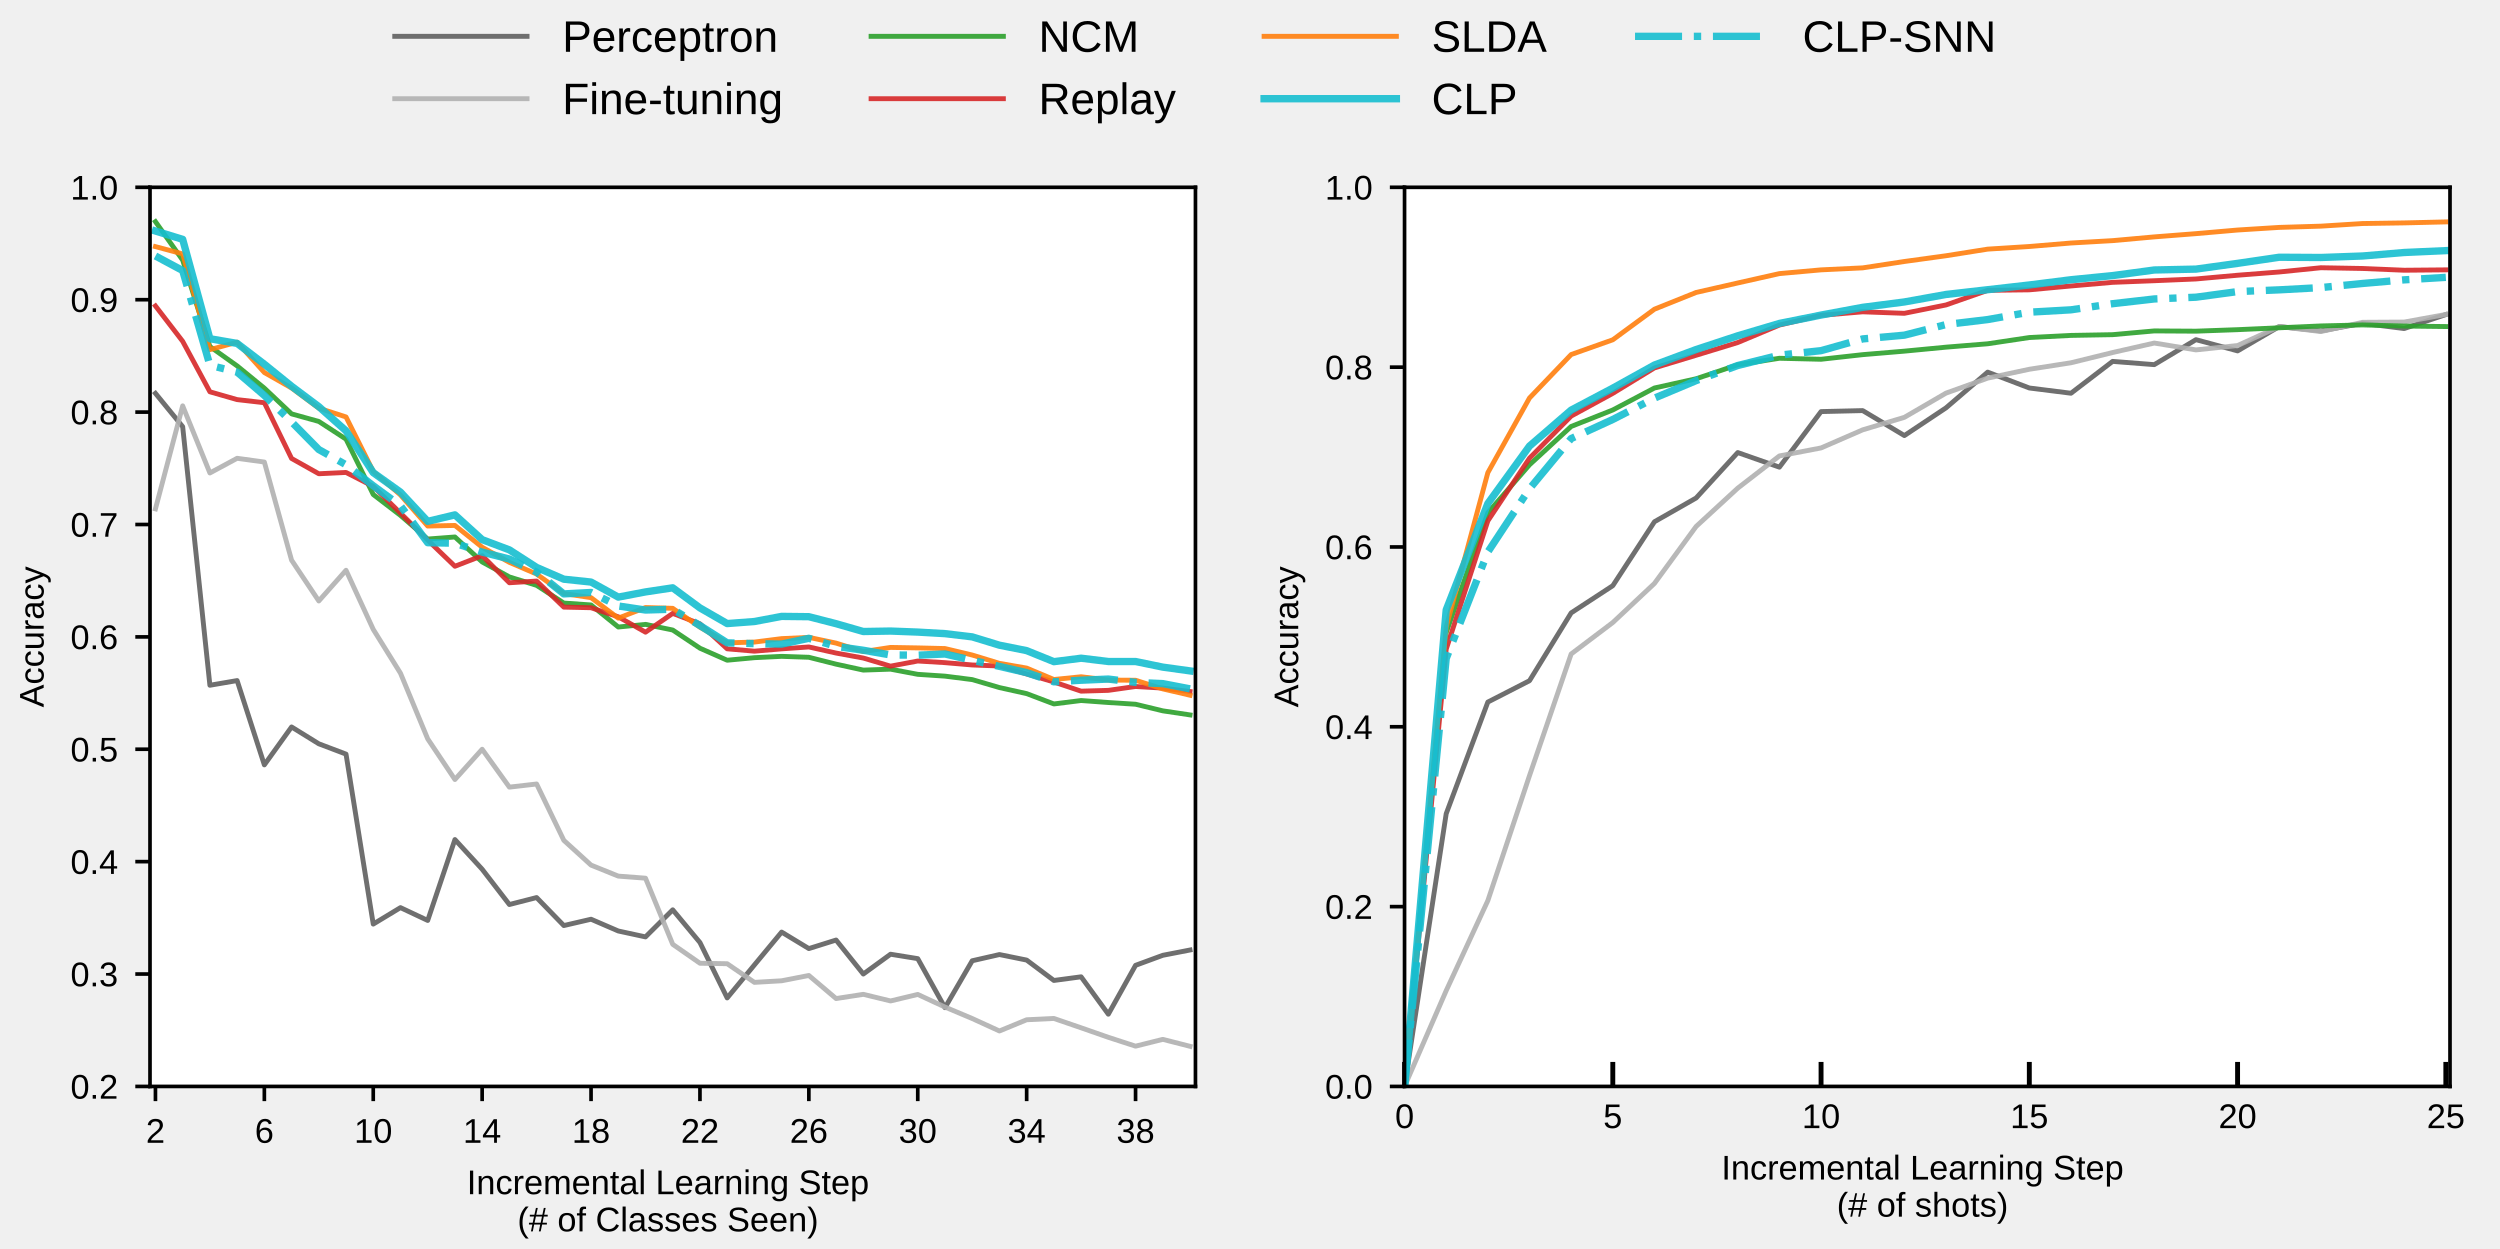
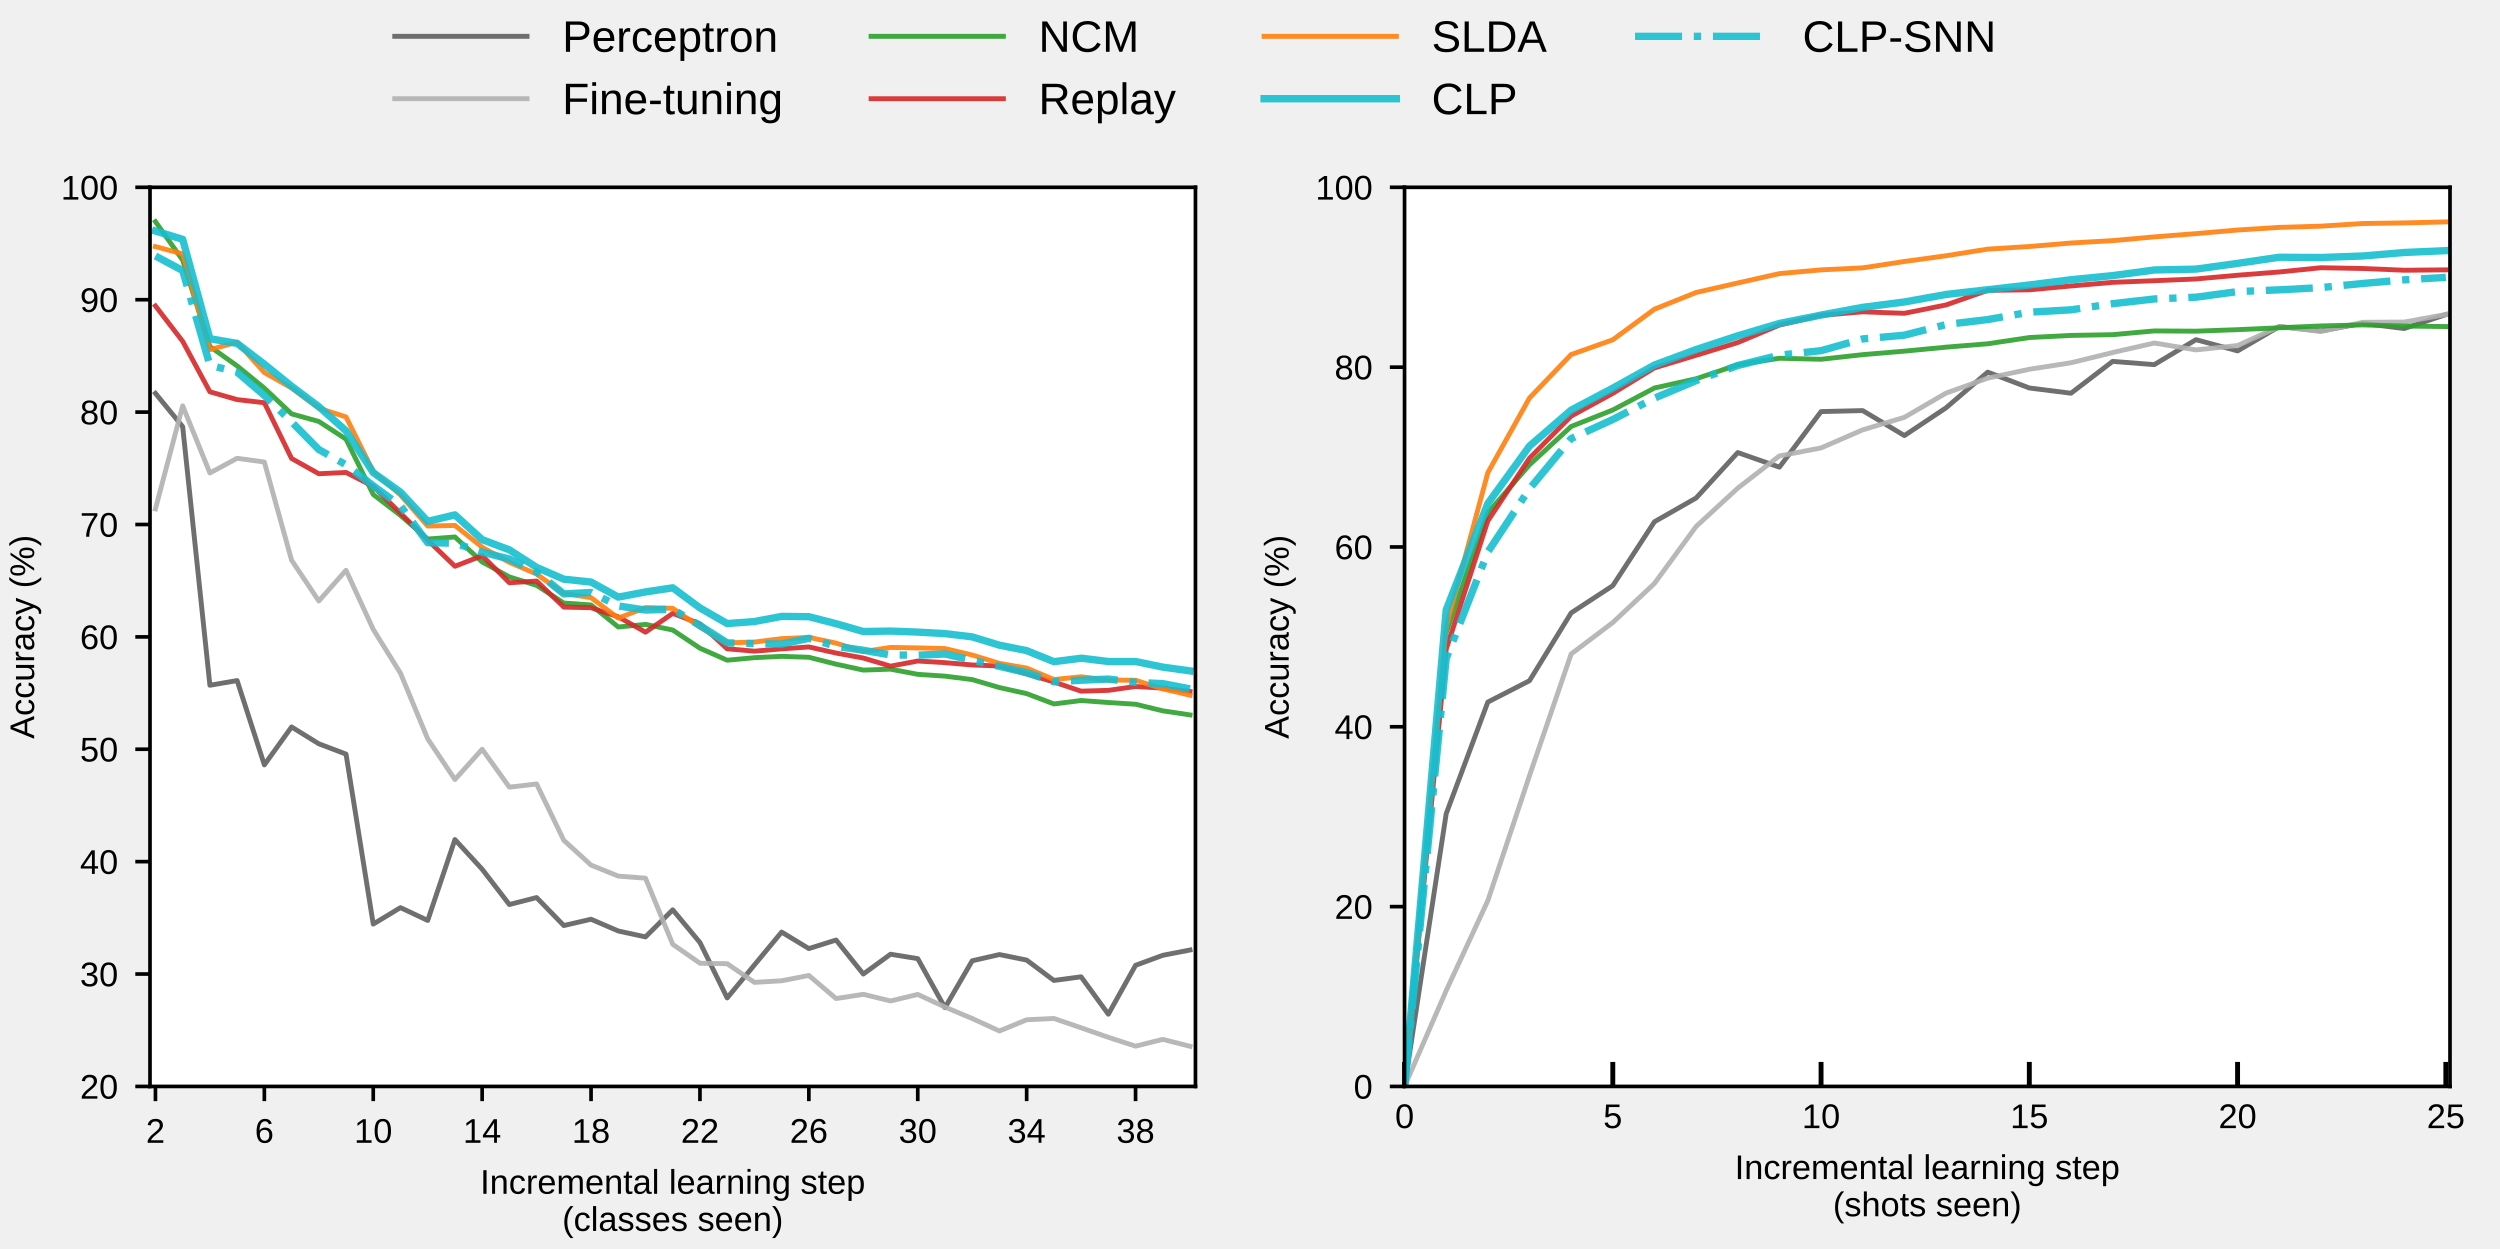
<svg xmlns="http://www.w3.org/2000/svg" xmlns:xlink="http://www.w3.org/1999/xlink" width="510.264pt" height="254.88pt" viewBox="0 0 510.264 254.88" version="1.1">
  <defs>
    <style type="text/css">*{stroke-linejoin: round; stroke-linecap: butt}</style>
  </defs>
  <g id="figure_1">
    <g id="patch_1">
      <path d="M 0 254.88  L 510.264 254.88  L 510.264 0  L 0 0  L 0 254.88  z " style="fill: none; opacity: 0" />
    </g>
    <g id="axes_1">
      <g id="patch_2">
        <path d="M 30.616 221.746  L 243.999 221.746  L 243.999 38.232  L 30.616 38.232  z " style="fill: #ffffff" />
      </g>
      <g id="matplotlib.axis_1">
        <g id="xtick_1">
          <g id="line2d_1">
            <defs>
-               <path id="m6a7d53f469" d="M 0 0  L 0 3  " style="stroke: #000000; stroke-width: 0.75" />
+               <path id="ma0c103a61a" d="M 0 0  L 0 3  " style="stroke: #000000; stroke-width: 0.75" />
            </defs>
            <g>
-               <use xlink:href="#m6a7d53f469" x="31.727" y="221.746" style="stroke: #000000; stroke-width: 0.75" />
+               <use xlink:href="#ma0c103a61a" x="31.727" y="221.746" style="stroke: #000000; stroke-width: 0.75" />
            </g>
          </g>
          <g id="text_1">
            <text style="font: 7px 'Arial', 'DejaVu Sans', sans-serif; text-anchor: middle" x="31.727" y="233.256" transform="rotate(-0 31.72721 233.2561)">2</text>
          </g>
        </g>
        <g id="xtick_2">
          <g id="line2d_2">
            <g>
-               <use xlink:href="#m6a7d53f469" x="53.955" y="221.746" style="stroke: #000000; stroke-width: 0.75" />
+               <use xlink:href="#ma0c103a61a" x="53.955" y="221.746" style="stroke: #000000; stroke-width: 0.75" />
            </g>
          </g>
          <g id="text_2">
            <text style="font: 7px 'Arial', 'DejaVu Sans', sans-serif; text-anchor: middle" x="53.955" y="233.256" transform="rotate(-0 53.95462 233.2561)">6</text>
          </g>
        </g>
        <g id="xtick_3">
          <g id="line2d_3">
            <g>
-               <use xlink:href="#m6a7d53f469" x="76.182" y="221.746" style="stroke: #000000; stroke-width: 0.75" />
+               <use xlink:href="#ma0c103a61a" x="76.182" y="221.746" style="stroke: #000000; stroke-width: 0.75" />
            </g>
          </g>
          <g id="text_3">
            <text style="font: 7px 'Arial', 'DejaVu Sans', sans-serif; text-anchor: middle" x="76.182" y="233.256" transform="rotate(-0 76.18203 233.2561)">10</text>
          </g>
        </g>
        <g id="xtick_4">
          <g id="line2d_4">
            <g>
-               <use xlink:href="#m6a7d53f469" x="98.409" y="221.746" style="stroke: #000000; stroke-width: 0.75" />
+               <use xlink:href="#ma0c103a61a" x="98.409" y="221.746" style="stroke: #000000; stroke-width: 0.75" />
            </g>
          </g>
          <g id="text_4">
            <text style="font: 7px 'Arial', 'DejaVu Sans', sans-serif; text-anchor: middle" x="98.409" y="233.256" transform="rotate(-0 98.40944 233.2561)">14</text>
          </g>
        </g>
        <g id="xtick_5">
          <g id="line2d_5">
            <g>
-               <use xlink:href="#m6a7d53f469" x="120.637" y="221.746" style="stroke: #000000; stroke-width: 0.75" />
+               <use xlink:href="#ma0c103a61a" x="120.637" y="221.746" style="stroke: #000000; stroke-width: 0.75" />
            </g>
          </g>
          <g id="text_5">
            <text style="font: 7px 'Arial', 'DejaVu Sans', sans-serif; text-anchor: middle" x="120.637" y="233.256" transform="rotate(-0 120.6368 233.2561)">18</text>
          </g>
        </g>
        <g id="xtick_6">
          <g id="line2d_6">
            <g>
-               <use xlink:href="#m6a7d53f469" x="142.864" y="221.746" style="stroke: #000000; stroke-width: 0.75" />
+               <use xlink:href="#ma0c103a61a" x="142.864" y="221.746" style="stroke: #000000; stroke-width: 0.75" />
            </g>
          </g>
          <g id="text_6">
            <text style="font: 7px 'Arial', 'DejaVu Sans', sans-serif; text-anchor: middle" x="142.864" y="233.256" transform="rotate(-0 142.8643 233.2561)">22</text>
          </g>
        </g>
        <g id="xtick_7">
          <g id="line2d_7">
            <g>
-               <use xlink:href="#m6a7d53f469" x="165.092" y="221.746" style="stroke: #000000; stroke-width: 0.75" />
+               <use xlink:href="#ma0c103a61a" x="165.092" y="221.746" style="stroke: #000000; stroke-width: 0.75" />
            </g>
          </g>
          <g id="text_7">
            <text style="font: 7px 'Arial', 'DejaVu Sans', sans-serif; text-anchor: middle" x="165.092" y="233.256" transform="rotate(-0 165.0917 233.2561)">26</text>
          </g>
        </g>
        <g id="xtick_8">
          <g id="line2d_8">
            <g>
-               <use xlink:href="#m6a7d53f469" x="187.319" y="221.746" style="stroke: #000000; stroke-width: 0.75" />
+               <use xlink:href="#ma0c103a61a" x="187.319" y="221.746" style="stroke: #000000; stroke-width: 0.75" />
            </g>
          </g>
          <g id="text_8">
            <text style="font: 7px 'Arial', 'DejaVu Sans', sans-serif; text-anchor: middle" x="187.319" y="233.256" transform="rotate(-0 187.3191 233.2561)">30</text>
          </g>
        </g>
        <g id="xtick_9">
          <g id="line2d_9">
            <g>
-               <use xlink:href="#m6a7d53f469" x="209.546" y="221.746" style="stroke: #000000; stroke-width: 0.75" />
+               <use xlink:href="#ma0c103a61a" x="209.546" y="221.746" style="stroke: #000000; stroke-width: 0.75" />
            </g>
          </g>
          <g id="text_9">
            <text style="font: 7px 'Arial', 'DejaVu Sans', sans-serif; text-anchor: middle" x="209.546" y="233.256" transform="rotate(-0 209.5465 233.2561)">34</text>
          </g>
        </g>
        <g id="xtick_10">
          <g id="line2d_10">
            <g>
-               <use xlink:href="#m6a7d53f469" x="231.774" y="221.746" style="stroke: #000000; stroke-width: 0.75" />
+               <use xlink:href="#ma0c103a61a" x="231.774" y="221.746" style="stroke: #000000; stroke-width: 0.75" />
            </g>
          </g>
          <g id="text_10">
            <text style="font: 7px 'Arial', 'DejaVu Sans', sans-serif; text-anchor: middle" x="231.774" y="233.256" transform="rotate(-0 231.7739 233.2561)">38</text>
          </g>
        </g>
        <g id="text_11">
-           <text style="font: 7px 'Arial', 'DejaVu Sans', sans-serif" transform="translate(95.28498 243.7431)">Incremental Learning Step </text>
-           <text style="font: 7px 'Arial', 'DejaVu Sans', sans-serif" transform="translate(105.6007 251.3313)"> (# of Classes Seen)</text>
+           <text style="font: 7px 'Arial', 'DejaVu Sans', sans-serif" transform="translate(98.01061 243.6578)">Incremental learning step</text>
+           <text style="font: 7px 'Arial', 'DejaVu Sans', sans-serif" transform="translate(114.745 251.246)">(classes seen)</text>
        </g>
      </g>
      <g id="matplotlib.axis_2">
        <g id="ytick_1">
          <g id="line2d_11">
            <defs>
-               <path id="m17e91c1297" d="M 0 0  L -3 0  " style="stroke: #000000; stroke-width: 0.75" />
+               <path id="med428be42f" d="M 0 0  L -3 0  " style="stroke: #000000; stroke-width: 0.75" />
            </defs>
            <g>
-               <use xlink:href="#m17e91c1297" x="30.616" y="221.746" style="stroke: #000000; stroke-width: 0.75" />
+               <use xlink:href="#med428be42f" x="30.616" y="221.746" style="stroke: #000000; stroke-width: 0.75" />
            </g>
          </g>
          <g id="text_12">
-             <text style="font: 7px 'Arial', 'DejaVu Sans', sans-serif; text-anchor: end" x="24.116" y="224.251" transform="rotate(-0 24.11584 224.2508)">0.2</text>
+             <text style="font: 7px 'Arial', 'DejaVu Sans', sans-serif; text-anchor: end" x="24.116" y="224.251" transform="rotate(-0 24.11584 224.2508)">20</text>
          </g>
        </g>
        <g id="ytick_2">
          <g id="line2d_12">
            <g>
-               <use xlink:href="#m17e91c1297" x="30.616" y="198.806" style="stroke: #000000; stroke-width: 0.75" />
+               <use xlink:href="#med428be42f" x="30.616" y="198.806" style="stroke: #000000; stroke-width: 0.75" />
            </g>
          </g>
          <g id="text_13">
-             <text style="font: 7px 'Arial', 'DejaVu Sans', sans-serif; text-anchor: end" x="24.116" y="201.312" transform="rotate(-0 24.11584 201.3116)">0.3</text>
+             <text style="font: 7px 'Arial', 'DejaVu Sans', sans-serif; text-anchor: end" x="24.116" y="201.312" transform="rotate(-0 24.11584 201.3116)">30</text>
          </g>
        </g>
        <g id="ytick_3">
          <g id="line2d_13">
            <g>
-               <use xlink:href="#m17e91c1297" x="30.616" y="175.867" style="stroke: #000000; stroke-width: 0.75" />
+               <use xlink:href="#med428be42f" x="30.616" y="175.867" style="stroke: #000000; stroke-width: 0.75" />
            </g>
          </g>
          <g id="text_14">
-             <text style="font: 7px 'Arial', 'DejaVu Sans', sans-serif; text-anchor: end" x="24.116" y="178.372" transform="rotate(-0 24.11584 178.3724)">0.4</text>
+             <text style="font: 7px 'Arial', 'DejaVu Sans', sans-serif; text-anchor: end" x="24.116" y="178.372" transform="rotate(-0 24.11584 178.3724)">40</text>
          </g>
        </g>
        <g id="ytick_4">
          <g id="line2d_14">
            <g>
-               <use xlink:href="#m17e91c1297" x="30.616" y="152.928" style="stroke: #000000; stroke-width: 0.75" />
+               <use xlink:href="#med428be42f" x="30.616" y="152.928" style="stroke: #000000; stroke-width: 0.75" />
            </g>
          </g>
          <g id="text_15">
-             <text style="font: 7px 'Arial', 'DejaVu Sans', sans-serif; text-anchor: end" x="24.116" y="155.433" transform="rotate(-0 24.11584 155.4332)">0.5</text>
+             <text style="font: 7px 'Arial', 'DejaVu Sans', sans-serif; text-anchor: end" x="24.116" y="155.433" transform="rotate(-0 24.11584 155.4332)">50</text>
          </g>
        </g>
        <g id="ytick_5">
          <g id="line2d_15">
            <g>
-               <use xlink:href="#m17e91c1297" x="30.616" y="129.989" style="stroke: #000000; stroke-width: 0.75" />
+               <use xlink:href="#med428be42f" x="30.616" y="129.989" style="stroke: #000000; stroke-width: 0.75" />
            </g>
          </g>
          <g id="text_16">
-             <text style="font: 7px 'Arial', 'DejaVu Sans', sans-serif; text-anchor: end" x="24.116" y="132.494" transform="rotate(-0 24.11584 132.494)">0.6</text>
+             <text style="font: 7px 'Arial', 'DejaVu Sans', sans-serif; text-anchor: end" x="24.116" y="132.494" transform="rotate(-0 24.11584 132.494)">60</text>
          </g>
        </g>
        <g id="ytick_6">
          <g id="line2d_16">
            <g>
-               <use xlink:href="#m17e91c1297" x="30.616" y="107.05" style="stroke: #000000; stroke-width: 0.75" />
+               <use xlink:href="#med428be42f" x="30.616" y="107.05" style="stroke: #000000; stroke-width: 0.75" />
            </g>
          </g>
          <g id="text_17">
-             <text style="font: 7px 'Arial', 'DejaVu Sans', sans-serif; text-anchor: end" x="24.116" y="109.555" transform="rotate(-0 24.11584 109.5548)">0.7</text>
+             <text style="font: 7px 'Arial', 'DejaVu Sans', sans-serif; text-anchor: end" x="24.116" y="109.555" transform="rotate(-0 24.11584 109.5548)">70</text>
          </g>
        </g>
        <g id="ytick_7">
          <g id="line2d_17">
            <g>
-               <use xlink:href="#m17e91c1297" x="30.616" y="84.11" style="stroke: #000000; stroke-width: 0.75" />
+               <use xlink:href="#med428be42f" x="30.616" y="84.11" style="stroke: #000000; stroke-width: 0.75" />
            </g>
          </g>
          <g id="text_18">
-             <text style="font: 7px 'Arial', 'DejaVu Sans', sans-serif; text-anchor: end" x="24.116" y="86.616" transform="rotate(-0 24.11584 86.61563)">0.8</text>
+             <text style="font: 7px 'Arial', 'DejaVu Sans', sans-serif; text-anchor: end" x="24.116" y="86.616" transform="rotate(-0 24.11584 86.61563)">80</text>
          </g>
        </g>
        <g id="ytick_8">
          <g id="line2d_18">
            <g>
-               <use xlink:href="#m17e91c1297" x="30.616" y="61.171" style="stroke: #000000; stroke-width: 0.75" />
+               <use xlink:href="#med428be42f" x="30.616" y="61.171" style="stroke: #000000; stroke-width: 0.75" />
            </g>
          </g>
          <g id="text_19">
-             <text style="font: 7px 'Arial', 'DejaVu Sans', sans-serif; text-anchor: end" x="24.116" y="63.676" transform="rotate(-0 24.11584 63.67643)">0.9</text>
+             <text style="font: 7px 'Arial', 'DejaVu Sans', sans-serif; text-anchor: end" x="24.116" y="63.676" transform="rotate(-0 24.11584 63.67643)">90</text>
          </g>
        </g>
        <g id="ytick_9">
          <g id="line2d_19">
            <g>
-               <use xlink:href="#m17e91c1297" x="30.616" y="38.232" style="stroke: #000000; stroke-width: 0.75" />
+               <use xlink:href="#med428be42f" x="30.616" y="38.232" style="stroke: #000000; stroke-width: 0.75" />
            </g>
          </g>
          <g id="text_20">
-             <text style="font: 7px 'Arial', 'DejaVu Sans', sans-serif; text-anchor: end" x="24.116" y="40.737" transform="rotate(-0 24.11584 40.73723)">1.0</text>
+             <text style="font: 7px 'Arial', 'DejaVu Sans', sans-serif; text-anchor: end" x="24.116" y="40.737" transform="rotate(-0 24.11584 40.73723)">100</text>
          </g>
        </g>
        <g id="text_21">
-           <text style="font: 7px 'Arial', 'DejaVu Sans', sans-serif; text-anchor: middle" x="8.913" y="129.989" transform="rotate(-90 8.912559 129.9888)">Accuracy</text>
+           <text style="font: 7px 'Arial', 'DejaVu Sans', sans-serif; text-anchor: middle" x="6.965" y="129.989" transform="rotate(-90 6.96459 129.9888)">Accuracy (%)</text>
        </g>
      </g>
      <g id="line2d_20">
-         <path d="M 31.727 80.287  L 37.284 87.084  L 42.841 139.865  L 48.398 138.91  L 53.955 156.114  L 59.511 148.377  L 65.068 151.813  L 70.625 153.919  L 76.182 188.611  L 81.739 185.251  L 87.296 187.868  L 92.853 171.358  L 98.409 177.415  L 103.966 184.618  L 109.523 183.195  L 115.08 188.911  L 120.637 187.62  L 126.194 190.02  L 131.751 191.224  L 137.307 185.698  L 142.864 192.376  L 148.421 203.682  L 153.978 196.948  L 159.535 190.242  L 165.092 193.611  L 170.649 191.868  L 176.205 198.806  L 181.762 194.763  L 187.319 195.663  L 192.876 205.672  L 198.433 196.098  L 203.99 194.829  L 209.546 195.958  L 215.103 200.117  L 220.66 199.373  L 226.217 207.004  L 231.774 197.029  L 237.331 194.983  L 242.888 193.9  " clip-path="url(#p3f6b874b2b)" style="fill: none; stroke: #606060; stroke-opacity: 0.9; stroke-linecap: square" />
+         <path d="M 31.727 80.287  L 37.284 87.084  L 42.841 139.865  L 48.398 138.91  L 53.955 156.114  L 59.511 148.377  L 65.068 151.813  L 70.625 153.919  L 76.182 188.611  L 81.739 185.251  L 87.296 187.868  L 92.853 171.358  L 98.409 177.415  L 103.966 184.618  L 109.523 183.195  L 115.08 188.911  L 120.637 187.62  L 126.194 190.02  L 131.751 191.224  L 137.307 185.698  L 142.864 192.376  L 148.421 203.682  L 153.978 196.948  L 159.535 190.242  L 165.092 193.611  L 170.649 191.868  L 176.205 198.806  L 181.762 194.763  L 187.319 195.663  L 192.876 205.672  L 198.433 196.098  L 203.99 194.829  L 209.546 195.958  L 215.103 200.117  L 220.66 199.373  L 226.217 207.004  L 231.774 197.029  L 237.331 194.983  L 242.888 193.9  " clip-path="url(#pb45b9dc89d)" style="fill: none; stroke: #606060; stroke-opacity: 0.9; stroke-linecap: square" />
      </g>
      <g id="line2d_21">
-         <path d="M 31.727 103.864  L 37.284 82.836  L 42.841 96.536  L 48.398 93.541  L 53.955 94.306  L 59.511 114.332  L 65.068 122.661  L 70.625 116.395  L 76.182 128.46  L 81.739 137.403  L 87.296 150.804  L 92.853 159.104  L 98.409 152.928  L 103.966 160.659  L 109.523 160.017  L 115.08 171.519  L 120.637 176.575  L 126.194 178.818  L 131.751 179.244  L 137.307 192.738  L 142.864 196.605  L 148.421 196.701  L 153.978 200.506  L 159.535 200.183  L 165.092 199.1  L 170.649 203.81  L 176.205 202.948  L 181.762 204.3  L 187.319 202.969  L 192.876 205.548  L 198.433 207.887  L 203.99 210.43  L 209.546 208.14  L 215.103 207.873  L 220.66 209.78  L 226.217 211.723  L 231.774 213.529  L 237.331 212.139  L 242.888 213.558  " clip-path="url(#p3f6b874b2b)" style="fill: none; stroke: #b0b0b0; stroke-opacity: 0.9; stroke-linecap: square" />
+         <path d="M 31.727 103.864  L 37.284 82.836  L 42.841 96.536  L 48.398 93.541  L 53.955 94.306  L 59.511 114.332  L 65.068 122.661  L 70.625 116.395  L 76.182 128.46  L 81.739 137.403  L 87.296 150.804  L 92.853 159.104  L 98.409 152.928  L 103.966 160.659  L 109.523 160.017  L 115.08 171.519  L 120.637 176.575  L 126.194 178.818  L 131.751 179.244  L 137.307 192.738  L 142.864 196.605  L 148.421 196.701  L 153.978 200.506  L 159.535 200.183  L 165.092 199.1  L 170.649 203.81  L 176.205 202.948  L 181.762 204.3  L 187.319 202.969  L 192.876 205.548  L 198.433 207.887  L 203.99 210.43  L 209.546 208.14  L 215.103 207.873  L 220.66 209.78  L 226.217 211.723  L 231.774 213.529  L 237.331 212.139  L 242.888 213.558  " clip-path="url(#pb45b9dc89d)" style="fill: none; stroke: #b0b0b0; stroke-opacity: 0.9; stroke-linecap: square" />
      </g>
      <g id="line2d_22">
-         <path d="M 31.727 45.241  L 37.284 53.1  L 42.841 70.729  L 48.398 74.68  L 53.955 79.225  L 59.511 84.475  L 65.068 86.022  L 70.625 89.633  L 76.182 100.932  L 81.739 105.196  L 87.296 110.023  L 92.853 109.598  L 98.409 114.696  L 103.966 117.755  L 109.523 119.475  L 115.08 123.092  L 120.637 123.475  L 126.194 127.977  L 131.751 127.44  L 137.307 128.593  L 142.864 132.306  L 148.421 134.754  L 153.978 134.237  L 159.535 133.965  L 165.092 134.155  L 170.649 135.558  L 176.205 136.77  L 181.762 136.581  L 187.319 137.635  L 192.876 138.005  L 198.433 138.71  L 203.99 140.338  L 209.546 141.571  L 215.103 143.679  L 220.66 142.981  L 226.217 143.387  L 231.774 143.739  L 237.331 145.086  L 242.888 145.919  " clip-path="url(#p3f6b874b2b)" style="fill: none; stroke: #2ca02c; stroke-opacity: 0.9; stroke-linecap: square" />
+         <path d="M 31.727 45.241  L 37.284 53.1  L 42.841 70.729  L 48.398 74.68  L 53.955 79.225  L 59.511 84.475  L 65.068 86.022  L 70.625 89.633  L 76.182 100.932  L 81.739 105.196  L 87.296 110.023  L 92.853 109.598  L 98.409 114.696  L 103.966 117.755  L 109.523 119.475  L 115.08 123.092  L 120.637 123.475  L 126.194 127.977  L 131.751 127.44  L 137.307 128.593  L 142.864 132.306  L 148.421 134.754  L 153.978 134.237  L 159.535 133.965  L 165.092 134.155  L 170.649 135.558  L 176.205 136.77  L 181.762 136.581  L 187.319 137.635  L 192.876 138.005  L 198.433 138.71  L 203.99 140.338  L 209.546 141.571  L 215.103 143.679  L 220.66 142.981  L 226.217 143.387  L 231.774 143.739  L 237.331 145.086  L 242.888 145.919  " clip-path="url(#pb45b9dc89d)" style="fill: none; stroke: #2ca02c; stroke-opacity: 0.9; stroke-linecap: square" />
      </g>
      <g id="line2d_23">
-         <path d="M 31.727 62.446  L 37.284 69.667  L 42.841 79.969  L 48.398 81.562  L 53.955 82.199  L 59.511 93.577  L 65.068 96.695  L 70.625 96.43  L 76.182 99.276  L 81.739 104.733  L 87.296 110.236  L 92.853 115.578  L 98.409 113.422  L 103.966 118.944  L 109.523 118.599  L 115.08 123.917  L 120.637 124.042  L 126.194 125.897  L 131.751 129.033  L 137.307 125.195  L 142.864 127.324  L 148.421 132.427  L 153.978 132.909  L 159.535 132.436  L 165.092 132.047  L 170.649 133.293  L 176.205 134.313  L 181.762 135.965  L 187.319 134.916  L 192.876 135.251  L 198.433 135.724  L 203.99 135.936  L 209.546 137.56  L 215.103 139.201  L 220.66 141.069  L 226.217 140.907  L 231.774 140.117  L 237.331 140.445  L 242.888 141.14  " clip-path="url(#p3f6b874b2b)" style="fill: none; stroke: #d62728; stroke-opacity: 0.9; stroke-linecap: square" />
+         <path d="M 31.727 62.446  L 37.284 69.667  L 42.841 79.969  L 48.398 81.562  L 53.955 82.199  L 59.511 93.577  L 65.068 96.695  L 70.625 96.43  L 76.182 99.276  L 81.739 104.733  L 87.296 110.236  L 92.853 115.578  L 98.409 113.422  L 103.966 118.944  L 109.523 118.599  L 115.08 123.917  L 120.637 124.042  L 126.194 125.897  L 131.751 129.033  L 137.307 125.195  L 142.864 127.324  L 148.421 132.427  L 153.978 132.909  L 159.535 132.436  L 165.092 132.047  L 170.649 133.293  L 176.205 134.313  L 181.762 135.965  L 187.319 134.916  L 192.876 135.251  L 198.433 135.724  L 203.99 135.936  L 209.546 137.56  L 215.103 139.201  L 220.66 141.069  L 226.217 140.907  L 231.774 140.117  L 237.331 140.445  L 242.888 141.14  " clip-path="url(#pb45b9dc89d)" style="fill: none; stroke: #d62728; stroke-opacity: 0.9; stroke-linecap: square" />
      </g>
      <g id="line2d_24">
-         <path d="M 31.727 50.339  L 37.284 51.826  L 42.841 71.366  L 48.398 69.837  L 53.955 76.039  L 59.511 79.195  L 65.068 83.314  L 70.625 85.102  L 76.182 96.217  L 81.739 101.025  L 87.296 107.368  L 92.853 107.246  L 98.409 111.692  L 103.966 114.781  L 109.523 117.165  L 115.08 121.143  L 120.637 121.988  L 126.194 126.166  L 131.751 123.999  L 137.307 124.163  L 142.864 128.019  L 148.421 131.208  L 153.978 131.051  L 159.535 130.346  L 165.092 130.087  L 170.649 131.263  L 176.205 132.993  L 181.762 132.142  L 187.319 132.24  L 192.876 132.373  L 198.433 133.693  L 203.99 135.395  L 209.546 136.361  L 215.103 138.691  L 220.66 138.131  L 226.217 138.806  L 231.774 138.843  L 237.331 140.609  L 242.888 141.904  " clip-path="url(#p3f6b874b2b)" style="fill: none; stroke: #ff7f0e; stroke-opacity: 0.9; stroke-linecap: square" />
+         <path d="M 31.727 50.339  L 37.284 51.826  L 42.841 71.366  L 48.398 69.837  L 53.955 76.039  L 59.511 79.195  L 65.068 83.314  L 70.625 85.102  L 76.182 96.217  L 81.739 101.025  L 87.296 107.368  L 92.853 107.246  L 98.409 111.692  L 103.966 114.781  L 109.523 117.165  L 115.08 121.143  L 120.637 121.988  L 126.194 126.166  L 131.751 123.999  L 137.307 124.163  L 142.864 128.019  L 148.421 131.208  L 153.978 131.051  L 159.535 130.346  L 165.092 130.087  L 170.649 131.263  L 176.205 132.993  L 181.762 132.142  L 187.319 132.24  L 192.876 132.373  L 198.433 133.693  L 203.99 135.395  L 209.546 136.361  L 215.103 138.691  L 220.66 138.131  L 226.217 138.806  L 231.774 138.843  L 237.331 140.609  L 242.888 141.904  " clip-path="url(#pb45b9dc89d)" style="fill: none; stroke: #ff7f0e; stroke-opacity: 0.9; stroke-linecap: square" />
      </g>
      <g id="line2d_25">
-         <path d="M 31.727 47.153  L 37.284 48.852  L 42.841 69.136  L 48.398 70.092  L 53.955 74.34  L 59.511 78.831  L 65.068 82.995  L 70.625 87.934  L 76.182 96.472  L 81.739 100.446  L 87.296 106.412  L 92.853 105.089  L 98.409 110.145  L 103.966 112.232  L 109.523 115.811  L 115.08 118.219  L 120.637 118.802  L 126.194 121.873  L 131.751 120.813  L 137.307 119.976  L 142.864 124.08  L 148.421 127.274  L 153.978 126.856  L 159.535 125.809  L 165.092 125.872  L 170.649 127.298  L 176.205 128.896  L 181.762 128.802  L 187.319 129.012  L 192.876 129.331  L 198.433 129.989  L 203.99 131.688  L 209.546 132.8  L 215.103 135.05  L 220.66 134.343  L 226.217 135.018  L 231.774 135.019  L 237.331 136.165  L 242.888 136.934  " clip-path="url(#p3f6b874b2b)" style="fill: none; stroke: #17becf; stroke-opacity: 0.9; stroke-width: 1.5; stroke-linecap: square" />
+         <path d="M 31.727 47.153  L 37.284 48.852  L 42.841 69.136  L 48.398 70.092  L 53.955 74.34  L 59.511 78.831  L 65.068 82.995  L 70.625 87.934  L 76.182 96.472  L 81.739 100.446  L 87.296 106.412  L 92.853 105.089  L 98.409 110.145  L 103.966 112.232  L 109.523 115.811  L 115.08 118.219  L 120.637 118.802  L 126.194 121.873  L 131.751 120.813  L 137.307 119.976  L 142.864 124.08  L 148.421 127.274  L 153.978 126.856  L 159.535 125.809  L 165.092 125.872  L 170.649 127.298  L 176.205 128.896  L 181.762 128.802  L 187.319 129.012  L 192.876 129.331  L 198.433 129.989  L 203.99 131.688  L 209.546 132.8  L 215.103 135.05  L 220.66 134.343  L 226.217 135.018  L 231.774 135.019  L 237.331 136.165  L 242.888 136.934  " clip-path="url(#pb45b9dc89d)" style="fill: none; stroke: #17becf; stroke-opacity: 0.9; stroke-width: 1.5; stroke-linecap: square" />
      </g>
      <g id="line2d_26">
-         <path d="M 31.727 52.25  L 37.284 55.224  L 42.841 74.552  L 48.398 75.954  L 53.955 80.712  L 59.511 86.113  L 65.068 91.757  L 70.625 94.872  L 76.182 99.148  L 81.739 103.226  L 87.296 110.767  L 92.853 110.873  L 98.409 112.693  L 103.966 114.101  L 109.523 116.767  L 115.08 121.218  L 120.637 120.926  L 126.194 123.684  L 131.751 124.509  L 137.307 124.345  L 142.864 127.672  L 148.421 131.208  L 153.978 131.369  L 159.535 131.467  L 165.092 130.283  L 170.649 131.924  L 176.205 132.72  L 181.762 133.68  L 187.319 133.727  L 192.876 133.483  L 198.433 134.768  L 203.99 136.013  L 209.546 137.298  L 215.103 139.164  L 220.66 138.839  L 226.217 138.6  L 231.774 139.279  L 237.331 139.53  L 242.888 140.598  " clip-path="url(#p3f6b874b2b)" style="fill: none; stroke-dasharray: 9.6,2.4,1.5,2.4; stroke-dashoffset: 0; stroke: #17becf; stroke-opacity: 0.9; stroke-width: 1.5" />
+         <path d="M 31.727 52.25  L 37.284 55.224  L 42.841 74.552  L 48.398 75.954  L 53.955 80.712  L 59.511 86.113  L 65.068 91.757  L 70.625 94.872  L 76.182 99.148  L 81.739 103.226  L 87.296 110.767  L 92.853 110.873  L 98.409 112.693  L 103.966 114.101  L 109.523 116.767  L 115.08 121.218  L 120.637 120.926  L 126.194 123.684  L 131.751 124.509  L 137.307 124.345  L 142.864 127.672  L 148.421 131.208  L 153.978 131.369  L 159.535 131.467  L 165.092 130.283  L 170.649 131.924  L 176.205 132.72  L 181.762 133.68  L 187.319 133.727  L 192.876 133.483  L 198.433 134.768  L 203.99 136.013  L 209.546 137.298  L 215.103 139.164  L 220.66 138.839  L 226.217 138.6  L 231.774 139.279  L 237.331 139.53  L 242.888 140.598  " clip-path="url(#pb45b9dc89d)" style="fill: none; stroke-dasharray: 9.6,2.4,1.5,2.4; stroke-dashoffset: 0; stroke: #17becf; stroke-opacity: 0.9; stroke-width: 1.5" />
      </g>
      <g id="patch_3">
        <path d="M 30.616 221.746  L 30.616 38.232  " style="fill: none; stroke: #000000; stroke-width: 0.75; stroke-linejoin: miter; stroke-linecap: square" />
      </g>
      <g id="patch_4">
        <path d="M 243.999 221.746  L 243.999 38.232  " style="fill: none; stroke: #000000; stroke-width: 0.75; stroke-linejoin: miter; stroke-linecap: square" />
      </g>
      <g id="patch_5">
        <path d="M 30.616 221.746  L 243.999 221.746  " style="fill: none; stroke: #000000; stroke-width: 0.75; stroke-linejoin: miter; stroke-linecap: square" />
      </g>
      <g id="patch_6">
        <path d="M 30.616 38.232  L 243.999 38.232  " style="fill: none; stroke: #000000; stroke-width: 0.75; stroke-linejoin: miter; stroke-linecap: square" />
      </g>
      <g id="legend_1">
        <g id="line2d_27">
          <path d="M 80.572 7.416  L 94.072 7.416  L 107.572 7.416  " style="fill: none; stroke: #606060; stroke-opacity: 0.9; stroke-linecap: square" />
        </g>
        <g id="text_22">
          <text style="font: 9px 'Arial', 'DejaVu Sans', sans-serif; text-anchor: start" x="114.772" y="10.566" transform="rotate(-0 114.7716 10.5659)">Perceptron</text>
        </g>
        <g id="line2d_28">
          <path d="M 80.572 20.147  L 94.072 20.147  L 107.572 20.147  " style="fill: none; stroke: #b0b0b0; stroke-opacity: 0.9; stroke-linecap: square" />
        </g>
        <g id="text_23">
          <text style="font: 9px 'Arial', 'DejaVu Sans', sans-serif; text-anchor: start" x="114.772" y="23.297" transform="rotate(-0 114.7716 23.29668)">Fine-tuning</text>
        </g>
        <g id="line2d_29">
          <path d="M 177.794 7.416  L 191.294 7.416  L 204.794 7.416  " style="fill: none; stroke: #2ca02c; stroke-opacity: 0.9; stroke-linecap: square" />
        </g>
        <g id="text_24">
          <text style="font: 9px 'Arial', 'DejaVu Sans', sans-serif; text-anchor: start" x="211.994" y="10.566" transform="rotate(-0 211.9941 10.5659)">NCM</text>
        </g>
        <g id="line2d_30">
          <path d="M 177.794 20.147  L 191.294 20.147  L 204.794 20.147  " style="fill: none; stroke: #d62728; stroke-opacity: 0.9; stroke-linecap: square" />
        </g>
        <g id="text_25">
          <text style="font: 9px 'Arial', 'DejaVu Sans', sans-serif; text-anchor: start" x="211.994" y="23.297" transform="rotate(-0 211.9941 23.29668)">Replay</text>
        </g>
        <g id="line2d_31">
          <path d="M 258.008 7.416  L 271.508 7.416  L 285.008 7.416  " style="fill: none; stroke: #ff7f0e; stroke-opacity: 0.9; stroke-linecap: square" />
        </g>
        <g id="text_26">
          <text style="font: 9px 'Arial', 'DejaVu Sans', sans-serif; text-anchor: start" x="292.208" y="10.566" transform="rotate(-0 292.208 10.5659)">SLDA</text>
        </g>
        <g id="line2d_32">
          <path d="M 258.008 20.147  L 271.508 20.147  L 285.008 20.147  " style="fill: none; stroke: #17becf; stroke-opacity: 0.9; stroke-width: 1.5; stroke-linecap: square" />
        </g>
        <g id="text_27">
          <text style="font: 9px 'Arial', 'DejaVu Sans', sans-serif; text-anchor: start" x="292.208" y="23.297" transform="rotate(-0 292.208 23.29668)">CLP</text>
        </g>
        <g id="line2d_33">
          <path d="M 333.719 7.416  L 347.219 7.416  L 360.719 7.416  " style="fill: none; stroke-dasharray: 9.6,2.4,1.5,2.4; stroke-dashoffset: 0; stroke: #17becf; stroke-opacity: 0.9; stroke-width: 1.5" />
        </g>
        <g id="text_28">
          <text style="font: 9px 'Arial', 'DejaVu Sans', sans-serif; text-anchor: start" x="367.919" y="10.566" transform="rotate(-0 367.9191 10.5659)">CLP-SNN</text>
        </g>
      </g>
    </g>
    <g id="axes_2">
      <g id="patch_7">
        <path d="M 286.676 221.746  L 500.059 221.746  L 500.059 38.232  L 286.676 38.232  z " style="fill: #ffffff" />
      </g>
      <g id="matplotlib.axis_3">
        <g id="xtick_11">
          <g id="line2d_34">
            <defs>
-               <path id="m871a0241f9" d="M 0 0  L 0 -5  " style="stroke: #000000" />
+               <path id="m44b66061bd" d="M 0 0  L 0 -5  " style="stroke: #000000" />
            </defs>
            <g>
-               <use xlink:href="#m871a0241f9" x="286.676" y="221.746" style="stroke: #000000" />
+               <use xlink:href="#m44b66061bd" x="286.676" y="221.746" style="stroke: #000000" />
            </g>
          </g>
          <g id="text_29">
            <text style="font: 7px 'Arial', 'DejaVu Sans', sans-serif; text-anchor: middle" x="286.676" y="230.256" transform="rotate(-0 286.6756 230.2561)">0</text>
          </g>
        </g>
        <g id="xtick_12">
          <g id="line2d_35">
            <g>
-               <use xlink:href="#m871a0241f9" x="329.182" y="221.746" style="stroke: #000000" />
+               <use xlink:href="#m44b66061bd" x="329.182" y="221.746" style="stroke: #000000" />
            </g>
          </g>
          <g id="text_30">
            <text style="font: 7px 'Arial', 'DejaVu Sans', sans-serif; text-anchor: middle" x="329.182" y="230.256" transform="rotate(-0 329.1822 230.2561)">5</text>
          </g>
        </g>
        <g id="xtick_13">
          <g id="line2d_36">
            <g>
-               <use xlink:href="#m871a0241f9" x="371.689" y="221.746" style="stroke: #000000" />
+               <use xlink:href="#m44b66061bd" x="371.689" y="221.746" style="stroke: #000000" />
            </g>
          </g>
          <g id="text_31">
            <text style="font: 7px 'Arial', 'DejaVu Sans', sans-serif; text-anchor: middle" x="371.689" y="230.256" transform="rotate(-0 371.6888 230.2561)">10</text>
          </g>
        </g>
        <g id="xtick_14">
          <g id="line2d_37">
            <g>
-               <use xlink:href="#m871a0241f9" x="414.195" y="221.746" style="stroke: #000000" />
+               <use xlink:href="#m44b66061bd" x="414.195" y="221.746" style="stroke: #000000" />
            </g>
          </g>
          <g id="text_32">
            <text style="font: 7px 'Arial', 'DejaVu Sans', sans-serif; text-anchor: middle" x="414.195" y="230.256" transform="rotate(-0 414.1954 230.2561)">15</text>
          </g>
        </g>
        <g id="xtick_15">
          <g id="line2d_38">
            <g>
-               <use xlink:href="#m871a0241f9" x="456.702" y="221.746" style="stroke: #000000" />
+               <use xlink:href="#m44b66061bd" x="456.702" y="221.746" style="stroke: #000000" />
            </g>
          </g>
          <g id="text_33">
            <text style="font: 7px 'Arial', 'DejaVu Sans', sans-serif; text-anchor: middle" x="456.702" y="230.256" transform="rotate(-0 456.702 230.2561)">20</text>
          </g>
        </g>
        <g id="xtick_16">
          <g id="line2d_39">
            <g>
-               <use xlink:href="#m871a0241f9" x="499.209" y="221.746" style="stroke: #000000" />
+               <use xlink:href="#m44b66061bd" x="499.209" y="221.746" style="stroke: #000000" />
            </g>
          </g>
          <g id="text_34">
            <text style="font: 7px 'Arial', 'DejaVu Sans', sans-serif; text-anchor: middle" x="499.209" y="230.256" transform="rotate(-0 499.2086 230.2561)">25</text>
          </g>
        </g>
        <g id="text_35">
-           <text style="font: 7px 'Arial', 'DejaVu Sans', sans-serif" transform="translate(351.3447 240.7431)">Incremental Learning Step </text>
-           <text style="font: 7px 'Arial', 'DejaVu Sans', sans-serif" transform="translate(374.8893 248.3313)"> (# of shots)</text>
+           <text style="font: 7px 'Arial', 'DejaVu Sans', sans-serif" transform="translate(354.0704 240.6578)">Incremental learning step</text>
+           <text style="font: 7px 'Arial', 'DejaVu Sans', sans-serif" transform="translate(374.11 248.246)">(shots seen)</text>
        </g>
      </g>
      <g id="matplotlib.axis_4">
        <g id="ytick_10">
          <g id="line2d_40">
            <g>
-               <use xlink:href="#m17e91c1297" x="286.676" y="221.746" style="stroke: #000000; stroke-width: 0.75" />
+               <use xlink:href="#med428be42f" x="286.676" y="221.746" style="stroke: #000000; stroke-width: 0.75" />
            </g>
          </g>
          <g id="text_36">
-             <text style="font: 7px 'Arial', 'DejaVu Sans', sans-serif; text-anchor: end" x="280.176" y="224.251" transform="rotate(-0 280.1756 224.2508)">0.0</text>
+             <text style="font: 7px 'Arial', 'DejaVu Sans', sans-serif; text-anchor: end" x="280.176" y="224.251" transform="rotate(-0 280.1756 224.2508)">0</text>
          </g>
        </g>
        <g id="ytick_11">
          <g id="line2d_41">
            <g>
-               <use xlink:href="#m17e91c1297" x="286.676" y="185.043" style="stroke: #000000; stroke-width: 0.75" />
+               <use xlink:href="#med428be42f" x="286.676" y="185.043" style="stroke: #000000; stroke-width: 0.75" />
            </g>
          </g>
          <g id="text_37">
-             <text style="font: 7px 'Arial', 'DejaVu Sans', sans-serif; text-anchor: end" x="280.176" y="187.548" transform="rotate(-0 280.1756 187.5481)">0.2</text>
+             <text style="font: 7px 'Arial', 'DejaVu Sans', sans-serif; text-anchor: end" x="280.176" y="187.548" transform="rotate(-0 280.1756 187.5481)">20</text>
          </g>
        </g>
        <g id="ytick_12">
          <g id="line2d_42">
            <g>
-               <use xlink:href="#m17e91c1297" x="286.676" y="148.34" style="stroke: #000000; stroke-width: 0.75" />
+               <use xlink:href="#med428be42f" x="286.676" y="148.34" style="stroke: #000000; stroke-width: 0.75" />
            </g>
          </g>
          <g id="text_38">
-             <text style="font: 7px 'Arial', 'DejaVu Sans', sans-serif; text-anchor: end" x="280.176" y="150.845" transform="rotate(-0 280.1756 150.8454)">0.4</text>
+             <text style="font: 7px 'Arial', 'DejaVu Sans', sans-serif; text-anchor: end" x="280.176" y="150.845" transform="rotate(-0 280.1756 150.8454)">40</text>
          </g>
        </g>
        <g id="ytick_13">
          <g id="line2d_43">
            <g>
-               <use xlink:href="#m17e91c1297" x="286.676" y="111.637" style="stroke: #000000; stroke-width: 0.75" />
+               <use xlink:href="#med428be42f" x="286.676" y="111.637" style="stroke: #000000; stroke-width: 0.75" />
            </g>
          </g>
          <g id="text_39">
-             <text style="font: 7px 'Arial', 'DejaVu Sans', sans-serif; text-anchor: end" x="280.176" y="114.143" transform="rotate(-0 280.1756 114.1427)">0.6</text>
+             <text style="font: 7px 'Arial', 'DejaVu Sans', sans-serif; text-anchor: end" x="280.176" y="114.143" transform="rotate(-0 280.1756 114.1427)">60</text>
          </g>
        </g>
        <g id="ytick_14">
          <g id="line2d_44">
            <g>
-               <use xlink:href="#m17e91c1297" x="286.676" y="74.935" style="stroke: #000000; stroke-width: 0.75" />
+               <use xlink:href="#med428be42f" x="286.676" y="74.935" style="stroke: #000000; stroke-width: 0.75" />
            </g>
          </g>
          <g id="text_40">
-             <text style="font: 7px 'Arial', 'DejaVu Sans', sans-serif; text-anchor: end" x="280.176" y="77.44" transform="rotate(-0 280.1756 77.43995)">0.8</text>
+             <text style="font: 7px 'Arial', 'DejaVu Sans', sans-serif; text-anchor: end" x="280.176" y="77.44" transform="rotate(-0 280.1756 77.43995)">80</text>
          </g>
        </g>
        <g id="ytick_15">
          <g id="line2d_45">
            <g>
-               <use xlink:href="#m17e91c1297" x="286.676" y="38.232" style="stroke: #000000; stroke-width: 0.75" />
+               <use xlink:href="#med428be42f" x="286.676" y="38.232" style="stroke: #000000; stroke-width: 0.75" />
            </g>
          </g>
          <g id="text_41">
-             <text style="font: 7px 'Arial', 'DejaVu Sans', sans-serif; text-anchor: end" x="280.176" y="40.737" transform="rotate(-0 280.1756 40.73723)">1.0</text>
+             <text style="font: 7px 'Arial', 'DejaVu Sans', sans-serif; text-anchor: end" x="280.176" y="40.737" transform="rotate(-0 280.1756 40.73723)">100</text>
          </g>
        </g>
        <g id="text_42">
-           <text style="font: 7px 'Arial', 'DejaVu Sans', sans-serif; text-anchor: middle" x="264.972" y="129.989" transform="rotate(-90 264.9723 129.9888)">Accuracy</text>
+           <text style="font: 7px 'Arial', 'DejaVu Sans', sans-serif; text-anchor: middle" x="263.024" y="129.989" transform="rotate(-90 263.0243 129.9888)">Accuracy (%)</text>
        </g>
      </g>
      <g id="line2d_46">
-         <path d="M 286.676 221.746  L 295.177 166.08  L 303.678 143.294  L 312.18 138.935  L 320.681 125.095  L 329.182 119.539  L 337.684 106.489  L 346.185 101.646  L 354.686 92.369  L 363.187 95.351  L 371.689 84.008  L 380.19 83.805  L 388.691 88.902  L 397.193 83.244  L 405.694 75.954  L 414.195 79.191  L 422.697 80.262  L 431.198 73.762  L 439.699 74.425  L 448.201 69.327  L 456.702 71.621  L 465.203 66.651  L 473.705 67.543  L 482.206 65.988  L 490.707 67.059  L 499.209 64.204  " clip-path="url(#p88e8463f04)" style="fill: none; stroke: #606060; stroke-opacity: 0.9; stroke-linecap: square" />
+         <path d="M 286.676 221.746  L 295.177 166.08  L 303.678 143.294  L 312.18 138.935  L 320.681 125.095  L 329.182 119.539  L 337.684 106.489  L 346.185 101.646  L 354.686 92.369  L 363.187 95.351  L 371.689 84.008  L 380.19 83.805  L 388.691 88.902  L 397.193 83.244  L 405.694 75.954  L 414.195 79.191  L 422.697 80.262  L 431.198 73.762  L 439.699 74.425  L 448.201 69.327  L 456.702 71.621  L 465.203 66.651  L 473.705 67.543  L 482.206 65.988  L 490.707 67.059  L 499.209 64.204  " clip-path="url(#p9ded930e68)" style="fill: none; stroke: #606060; stroke-opacity: 0.9; stroke-linecap: square" />
      </g>
      <g id="line2d_47">
-         <path d="M 286.676 221.746  L 295.177 202.196  L 303.678 183.819  L 312.18 158.306  L 320.681 133.481  L 329.182 127.058  L 337.684 119.08  L 346.185 107.457  L 354.686 99.633  L 363.187 93.057  L 371.689 91.425  L 380.19 87.73  L 388.691 85.181  L 397.193 80.236  L 405.694 77.178  L 414.195 75.368  L 422.697 74.043  L 431.198 71.953  L 439.699 70.016  L 448.201 71.417  L 456.702 70.525  L 465.203 66.651  L 473.705 67.671  L 482.206 65.785  L 490.707 65.734  L 499.209 64.179  " clip-path="url(#p88e8463f04)" style="fill: none; stroke: #b0b0b0; stroke-opacity: 0.9; stroke-linecap: square" />
+         <path d="M 286.676 221.746  L 295.177 202.196  L 303.678 183.819  L 312.18 158.306  L 320.681 133.481  L 329.182 127.058  L 337.684 119.08  L 346.185 107.457  L 354.686 99.633  L 363.187 93.057  L 371.689 91.425  L 380.19 87.73  L 388.691 85.181  L 397.193 80.236  L 405.694 77.178  L 414.195 75.368  L 422.697 74.043  L 431.198 71.953  L 439.699 70.016  L 448.201 71.417  L 456.702 70.525  L 465.203 66.651  L 473.705 67.671  L 482.206 65.785  L 490.707 65.734  L 499.209 64.179  " clip-path="url(#p9ded930e68)" style="fill: none; stroke: #b0b0b0; stroke-opacity: 0.9; stroke-linecap: square" />
      </g>
      <g id="line2d_48">
-         <path d="M 286.676 221.746  L 295.177 129.122  L 303.678 104.654  L 312.18 94.866  L 320.681 87.042  L 329.182 83.677  L 337.684 79.191  L 346.185 77.305  L 354.686 74.45  L 363.187 73.125  L 371.689 73.329  L 380.19 72.386  L 388.691 71.672  L 397.193 70.857  L 405.694 70.168  L 414.195 68.894  L 422.697 68.461  L 431.198 68.308  L 439.699 67.543  L 448.201 67.594  L 456.702 67.288  L 465.203 66.906  L 473.705 66.524  L 482.206 66.32  L 490.707 66.549  L 499.209 66.651  " clip-path="url(#p88e8463f04)" style="fill: none; stroke: #2ca02c; stroke-opacity: 0.9; stroke-linecap: square" />
+         <path d="M 286.676 221.746  L 295.177 129.122  L 303.678 104.654  L 312.18 94.866  L 320.681 87.042  L 329.182 83.677  L 337.684 79.191  L 346.185 77.305  L 354.686 74.45  L 363.187 73.125  L 371.689 73.329  L 380.19 72.386  L 388.691 71.672  L 397.193 70.857  L 405.694 70.168  L 414.195 68.894  L 422.697 68.461  L 431.198 68.308  L 439.699 67.543  L 448.201 67.594  L 456.702 67.288  L 465.203 66.906  L 473.705 66.524  L 482.206 66.32  L 490.707 66.549  L 499.209 66.651  " clip-path="url(#p9ded930e68)" style="fill: none; stroke: #2ca02c; stroke-opacity: 0.9; stroke-linecap: square" />
      </g>
      <g id="line2d_49">
-         <path d="M 286.676 221.746  L 295.177 132.512  L 303.678 106.31  L 312.18 93.515  L 320.681 84.926  L 329.182 80.287  L 337.684 75.088  L 346.185 72.513  L 354.686 69.914  L 363.187 66.345  L 371.689 64.357  L 380.19 63.644  L 388.691 63.949  L 397.193 62.242  L 405.694 59.26  L 414.195 59.158  L 422.697 58.368  L 431.198 57.628  L 439.699 57.297  L 448.201 56.94  L 456.702 56.176  L 465.203 55.513  L 473.705 54.646  L 482.206 54.799  L 490.707 55.156  L 499.209 55.08  " clip-path="url(#p88e8463f04)" style="fill: none; stroke: #d62728; stroke-opacity: 0.9; stroke-linecap: square" />
+         <path d="M 286.676 221.746  L 295.177 132.512  L 303.678 106.31  L 312.18 93.515  L 320.681 84.926  L 329.182 80.287  L 337.684 75.088  L 346.185 72.513  L 354.686 69.914  L 363.187 66.345  L 371.689 64.357  L 380.19 63.644  L 388.691 63.949  L 397.193 62.242  L 405.694 59.26  L 414.195 59.158  L 422.697 58.368  L 431.198 57.628  L 439.699 57.297  L 448.201 56.94  L 456.702 56.176  L 465.203 55.513  L 473.705 54.646  L 482.206 54.799  L 490.707 55.156  L 499.209 55.08  " clip-path="url(#p9ded930e68)" style="fill: none; stroke: #d62728; stroke-opacity: 0.9; stroke-linecap: square" />
      </g>
      <g id="line2d_50">
-         <path d="M 286.676 221.746  L 295.177 128.001  L 303.678 96.472  L 312.18 81.23  L 320.681 72.36  L 329.182 69.353  L 337.684 63.108  L 346.185 59.693  L 354.686 57.756  L 363.187 55.844  L 371.689 55.08  L 380.19 54.672  L 388.691 53.372  L 397.193 52.199  L 405.694 50.849  L 414.195 50.313  L 422.697 49.6  L 431.198 49.115  L 439.699 48.351  L 448.201 47.688  L 456.702 46.949  L 465.203 46.414  L 473.705 46.159  L 482.206 45.624  L 490.707 45.496  L 499.209 45.292  " clip-path="url(#p88e8463f04)" style="fill: none; stroke: #ff7f0e; stroke-opacity: 0.9; stroke-linecap: square" />
+         <path d="M 286.676 221.746  L 295.177 128.001  L 303.678 96.472  L 312.18 81.23  L 320.681 72.36  L 329.182 69.353  L 337.684 63.108  L 346.185 59.693  L 354.686 57.756  L 363.187 55.844  L 371.689 55.08  L 380.19 54.672  L 388.691 53.372  L 397.193 52.199  L 405.694 50.849  L 414.195 50.313  L 422.697 49.6  L 431.198 49.115  L 439.699 48.351  L 448.201 47.688  L 456.702 46.949  L 465.203 46.414  L 473.705 46.159  L 482.206 45.624  L 490.707 45.496  L 499.209 45.292  " clip-path="url(#p9ded930e68)" style="fill: none; stroke: #ff7f0e; stroke-opacity: 0.9; stroke-linecap: square" />
      </g>
      <g id="line2d_51">
-         <path d="M 286.676 221.746  L 295.177 124.483  L 303.678 102.768  L 312.18 91.043  L 320.681 83.703  L 329.182 79.217  L 337.684 74.501  L 346.185 71.341  L 354.686 68.537  L 363.187 66.014  L 371.689 64.306  L 380.19 62.726  L 388.691 61.63  L 397.193 60.101  L 405.694 59.132  L 414.195 58.164  L 422.697 57.093  L 431.198 56.252  L 439.699 55.105  L 448.201 54.927  L 456.702 53.754  L 465.203 52.505  L 473.705 52.556  L 482.206 52.25  L 490.707 51.537  L 499.209 51.154  " clip-path="url(#p88e8463f04)" style="fill: none; stroke: #17becf; stroke-opacity: 0.9; stroke-width: 1.5; stroke-linecap: square" />
+         <path d="M 286.676 221.746  L 295.177 124.483  L 303.678 102.768  L 312.18 91.043  L 320.681 83.703  L 329.182 79.217  L 337.684 74.501  L 346.185 71.341  L 354.686 68.537  L 363.187 66.014  L 371.689 64.306  L 380.19 62.726  L 388.691 61.63  L 397.193 60.101  L 405.694 59.132  L 414.195 58.164  L 422.697 57.093  L 431.198 56.252  L 439.699 55.105  L 448.201 54.927  L 456.702 53.754  L 465.203 52.505  L 473.705 52.556  L 482.206 52.25  L 490.707 51.537  L 499.209 51.154  " clip-path="url(#p9ded930e68)" style="fill: none; stroke: #17becf; stroke-opacity: 0.9; stroke-width: 1.5; stroke-linecap: square" />
      </g>
      <g id="line2d_52">
-         <path d="M 286.676 221.746  L 295.177 134.398  L 303.678 112.657  L 312.18 99.76  L 320.681 89.514  L 329.182 85.614  L 337.684 81.256  L 346.185 77.687  L 354.686 74.603  L 363.187 72.488  L 371.689 71.57  L 380.19 69.174  L 388.691 68.41  L 397.193 66.243  L 405.694 65.224  L 414.195 63.72  L 422.697 63.236  L 431.198 61.987  L 439.699 61.018  L 448.201 60.661  L 456.702 59.514  L 465.203 59.158  L 473.705 58.699  L 482.206 57.858  L 490.707 57.119  L 499.209 56.609  " clip-path="url(#p88e8463f04)" style="fill: none; stroke-dasharray: 9.6,2.4,1.5,2.4; stroke-dashoffset: 0; stroke: #17becf; stroke-opacity: 0.9; stroke-width: 1.5" />
+         <path d="M 286.676 221.746  L 295.177 134.398  L 303.678 112.657  L 312.18 99.76  L 320.681 89.514  L 329.182 85.614  L 337.684 81.256  L 346.185 77.687  L 354.686 74.603  L 363.187 72.488  L 371.689 71.57  L 380.19 69.174  L 388.691 68.41  L 397.193 66.243  L 405.694 65.224  L 414.195 63.72  L 422.697 63.236  L 431.198 61.987  L 439.699 61.018  L 448.201 60.661  L 456.702 59.514  L 465.203 59.158  L 473.705 58.699  L 482.206 57.858  L 490.707 57.119  L 499.209 56.609  " clip-path="url(#p9ded930e68)" style="fill: none; stroke-dasharray: 9.6,2.4,1.5,2.4; stroke-dashoffset: 0; stroke: #17becf; stroke-opacity: 0.9; stroke-width: 1.5" />
      </g>
      <g id="patch_8">
        <path d="M 286.676 221.746  L 286.676 38.232  " style="fill: none; stroke: #000000; stroke-width: 0.75; stroke-linejoin: miter; stroke-linecap: square" />
      </g>
      <g id="patch_9">
        <path d="M 500.059 221.746  L 500.059 38.232  " style="fill: none; stroke: #000000; stroke-width: 0.75; stroke-linejoin: miter; stroke-linecap: square" />
      </g>
      <g id="patch_10">
        <path d="M 286.676 221.746  L 500.059 221.746  " style="fill: none; stroke: #000000; stroke-width: 0.75; stroke-linejoin: miter; stroke-linecap: square" />
      </g>
      <g id="patch_11">
        <path d="M 286.676 38.232  L 500.059 38.232  " style="fill: none; stroke: #000000; stroke-width: 0.75; stroke-linejoin: miter; stroke-linecap: square" />
      </g>
    </g>
  </g>
  <defs>
-     <clipPath id="p3f6b874b2b">
+     <clipPath id="pb45b9dc89d">
      <rect x="30.616" y="38.232" width="213.383" height="183.514" />
    </clipPath>
-     <clipPath id="p88e8463f04">
+     <clipPath id="p9ded930e68">
      <rect x="286.676" y="38.232" width="213.383" height="183.514" />
    </clipPath>
  </defs>
</svg>
